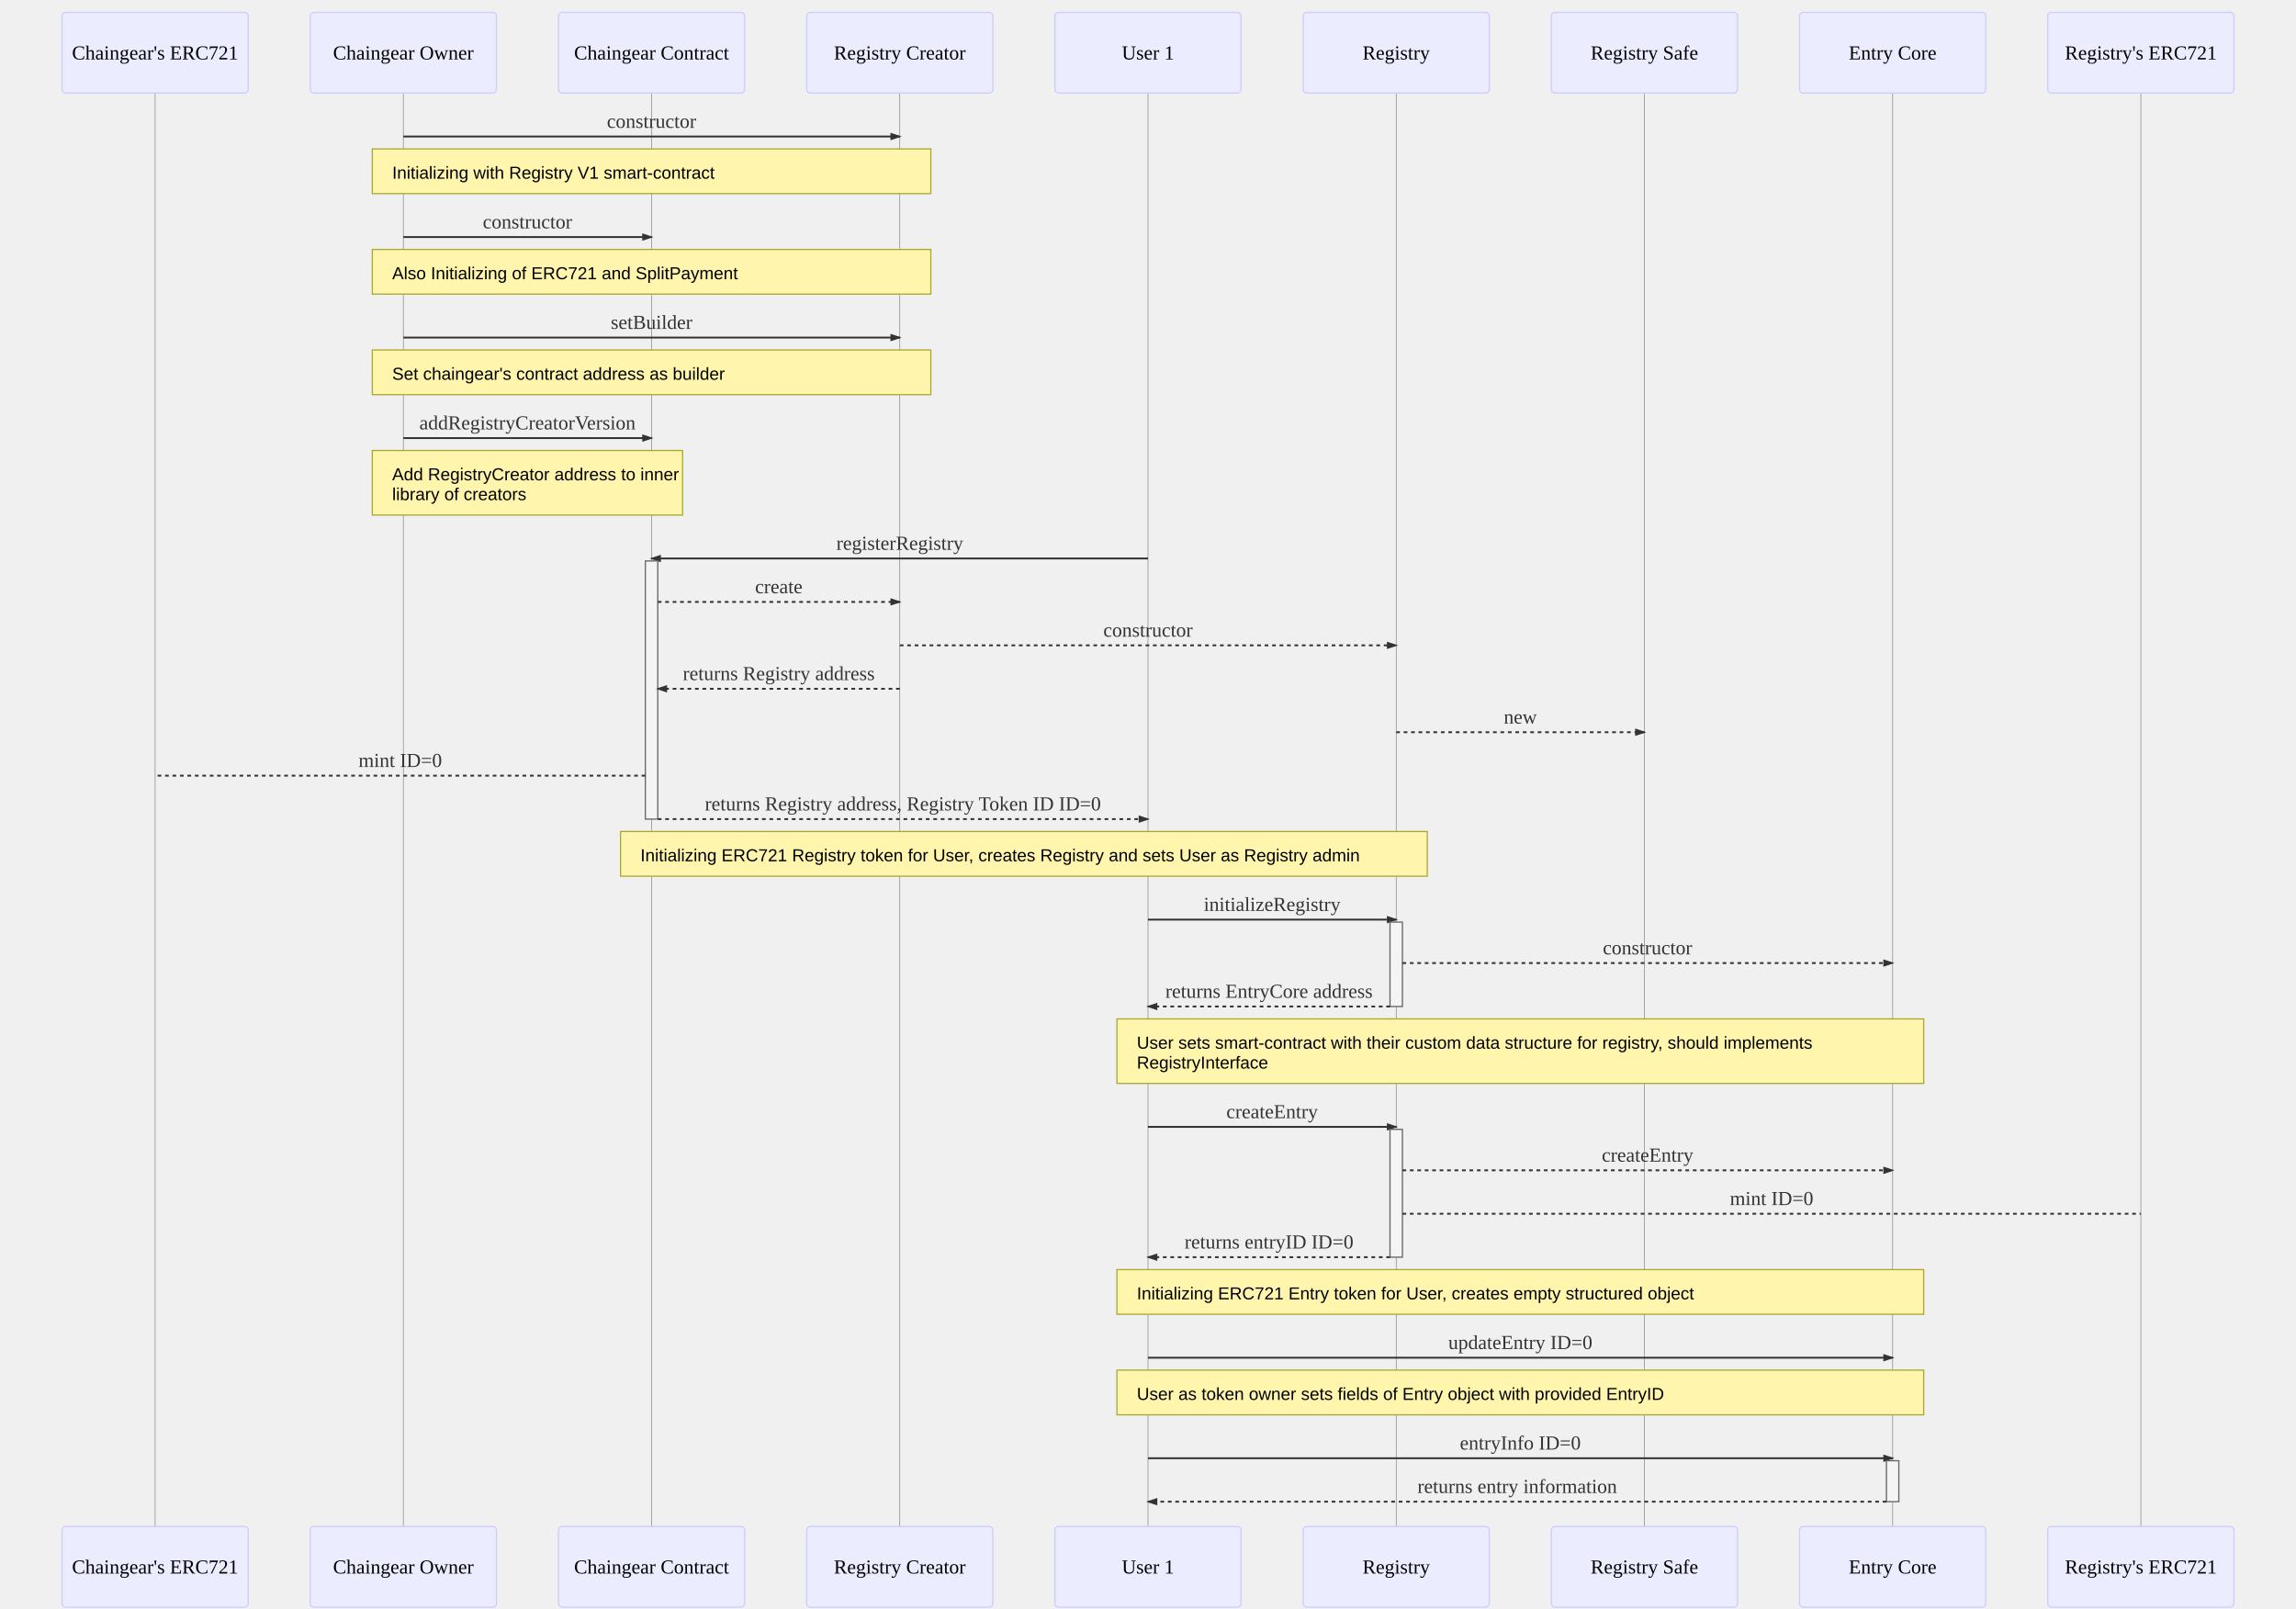
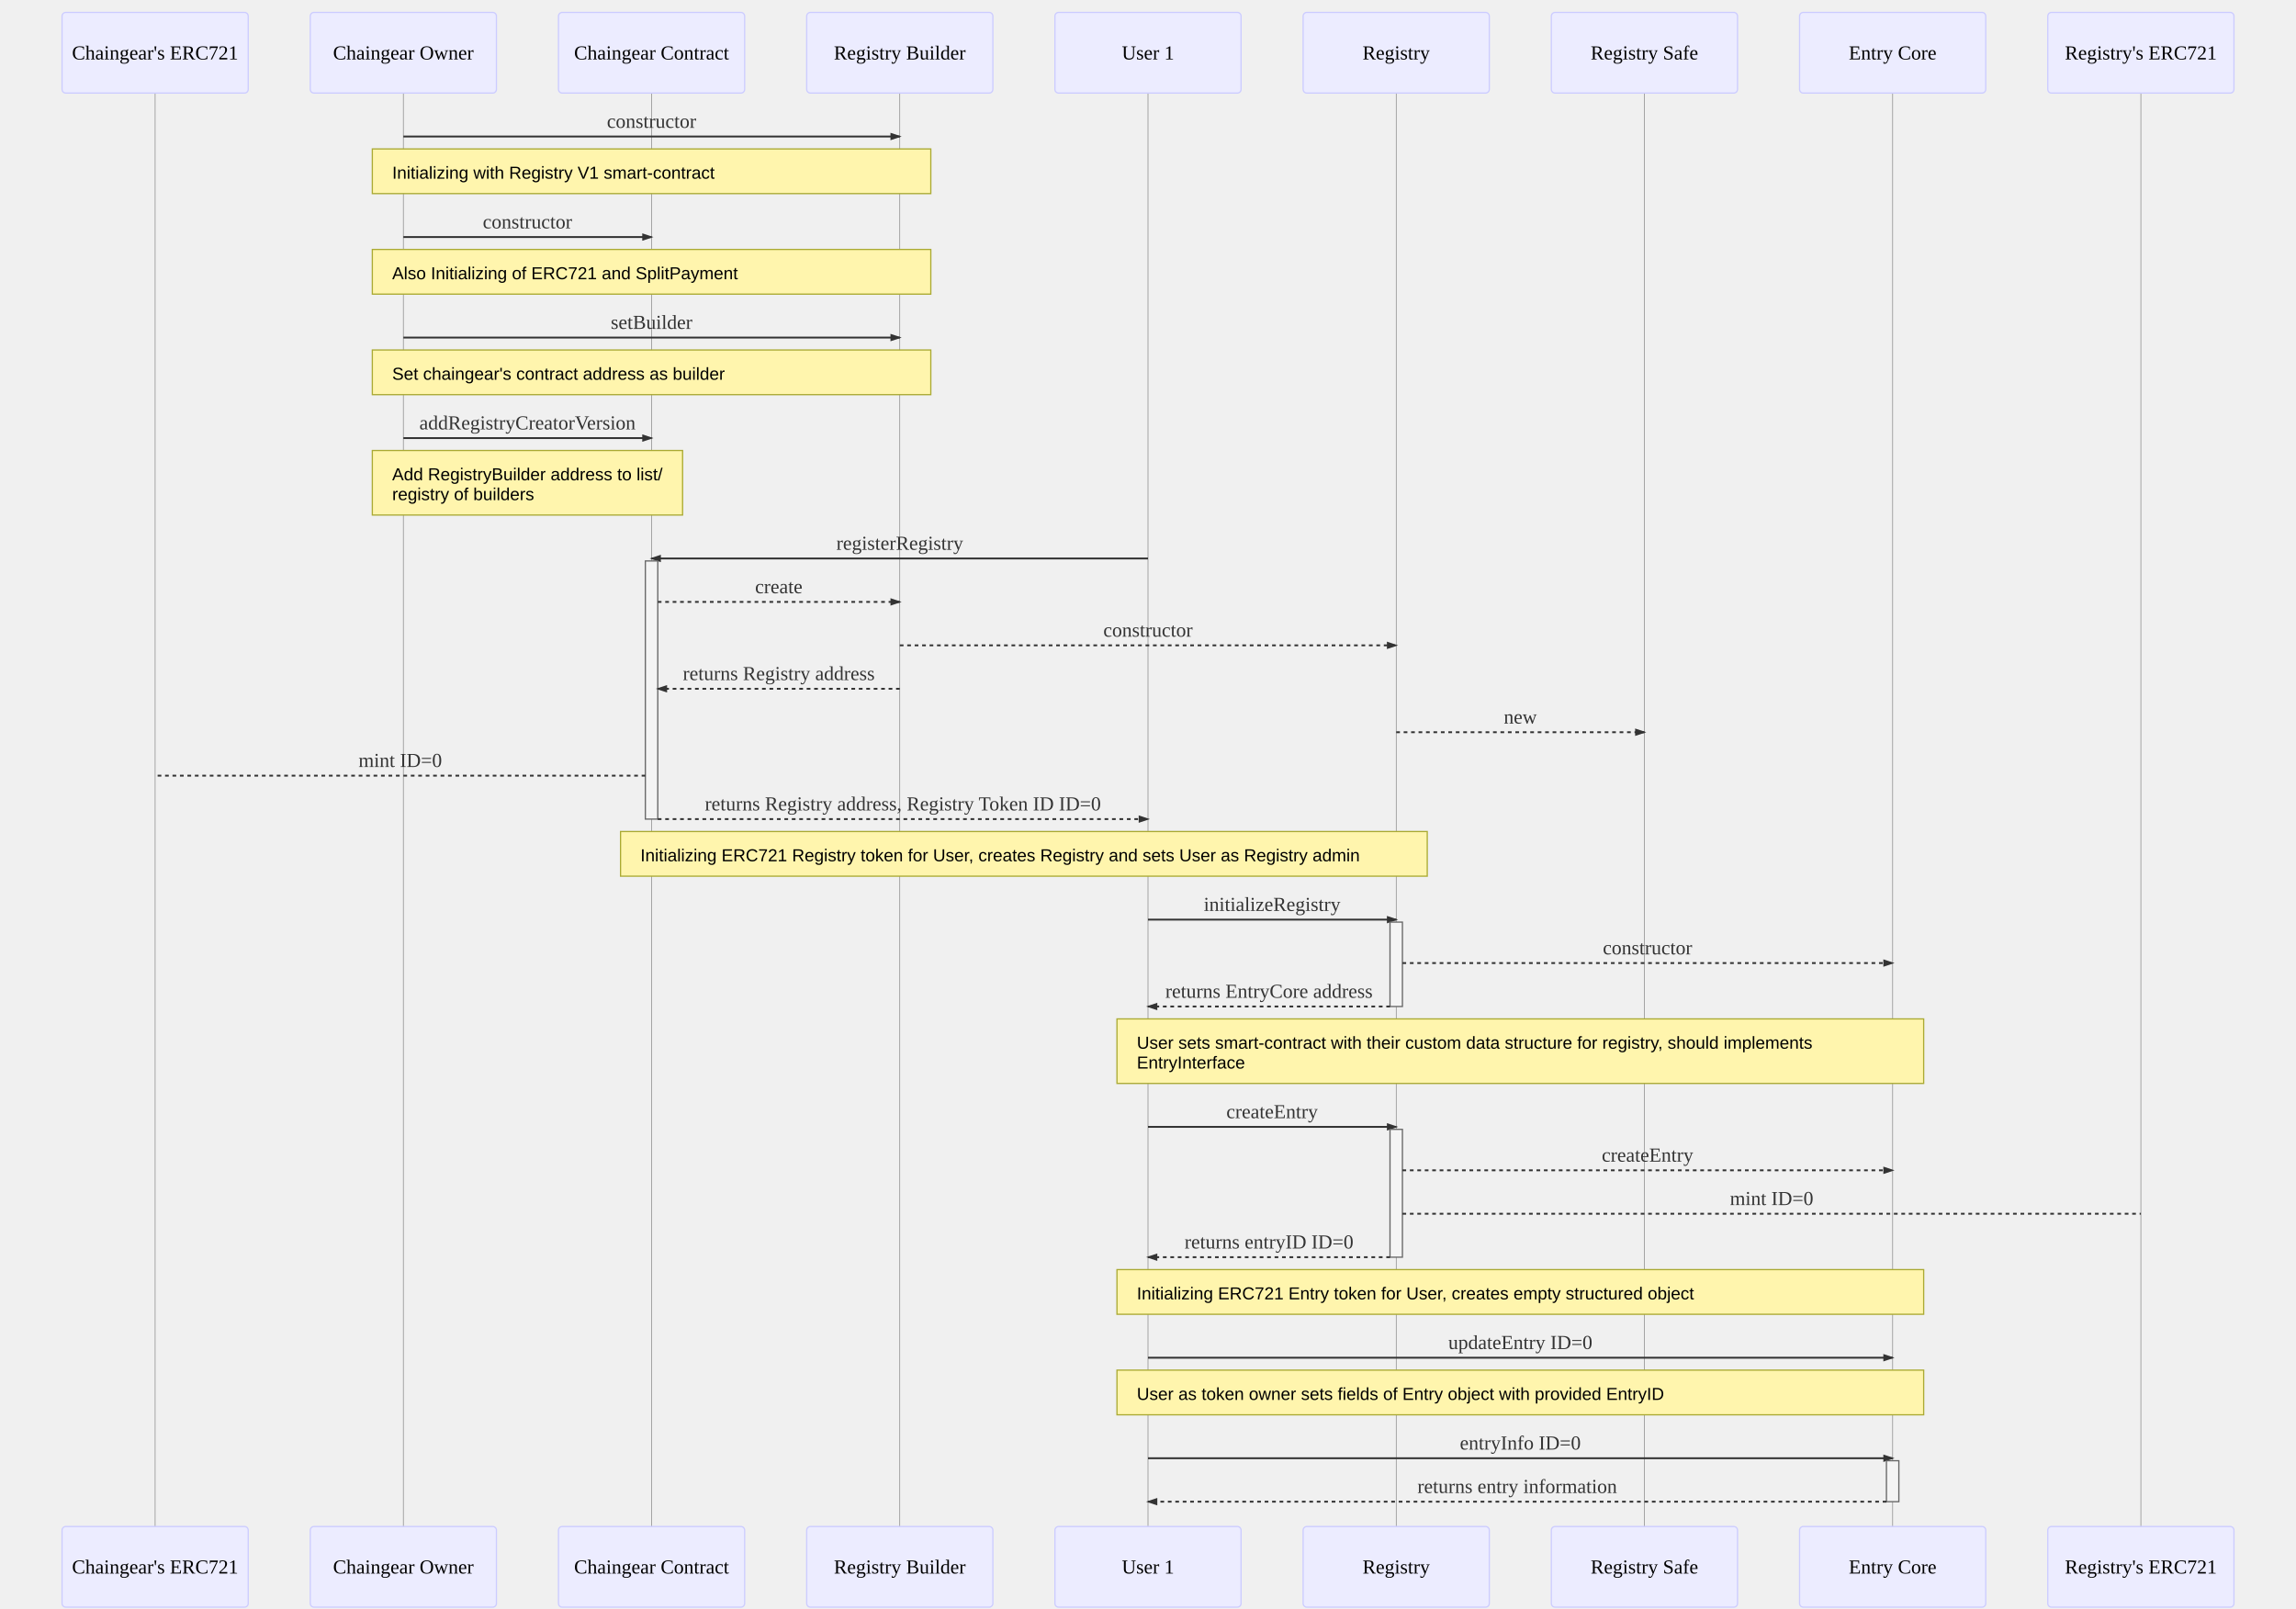
- <svg xmlns="http://www.w3.org/2000/svg" id="mermaid-1526566091753" width="100%" height="100%" style="max-width:1850px;" viewBox="-50 -10 1850 1296">
-   <style>#mermaid-1526566091753 .label{font-family:trebuchet ms,verdana,arial;color:#333}#mermaid-1526566091753 .node circle,#mermaid-1526566091753 .node ellipse,#mermaid-1526566091753 .node polygon,#mermaid-1526566091753 .node rect{fill:#ececff;stroke:#9370db;stroke-width:1px}#mermaid-1526566091753 .node.clickable{cursor:pointer}#mermaid-1526566091753 .arrowheadPath{fill:#333}#mermaid-1526566091753 .edgePath .path{stroke:#333;stroke-width:1.5px}#mermaid-1526566091753 .edgeLabel{background-color:#e8e8e8}#mermaid-1526566091753 .cluster rect{fill:#ffffde!important;stroke:#aa3!important;stroke-width:1px!important}#mermaid-1526566091753 .cluster text{fill:#333}#mermaid-1526566091753 div.mermaidTooltip{position:absolute;text-align:center;max-width:200px;padding:2px;font-family:trebuchet ms,verdana,arial;font-size:12px;background:#ffffde;border:1px solid #aa3;border-radius:2px;pointer-events:none;z-index:100}#mermaid-1526566091753 .actor{stroke:#ccf;fill:#ececff}#mermaid-1526566091753 text.actor{fill:#000;stroke:none}#mermaid-1526566091753 .actor-line{stroke:grey}#mermaid-1526566091753 .messageLine0{marker-end:"url(#arrowhead)"}#mermaid-1526566091753 .messageLine0,#mermaid-1526566091753 .messageLine1{stroke-width:1.5;stroke-dasharray:"2 2";stroke:#333}#mermaid-1526566091753 #arrowhead{fill:#333}#mermaid-1526566091753 #crosshead path{fill:#333!important;stroke:#333!important}#mermaid-1526566091753 .messageText{fill:#333;stroke:none}#mermaid-1526566091753 .labelBox{stroke:#ccf;fill:#ececff}#mermaid-1526566091753 .labelText,#mermaid-1526566091753 .loopText{fill:#000;stroke:none}#mermaid-1526566091753 .loopLine{stroke-width:2;stroke-dasharray:"2 2";marker-end:"url(#arrowhead)";stroke:#ccf}#mermaid-1526566091753 .note{stroke:#aa3;fill:#fff5ad}#mermaid-1526566091753 .noteText{fill:#000;stroke:none;font-family:trebuchet ms,verdana,arial;font-size:14px}#mermaid-1526566091753 .section{stroke:none;opacity:.2}#mermaid-1526566091753 .section0{fill:rgba(102,102,255,.49)}#mermaid-1526566091753 .section2{fill:#fff400}#mermaid-1526566091753 .section1,#mermaid-1526566091753 .section3{fill:#fff;opacity:.2}#mermaid-1526566091753 .sectionTitle0,#mermaid-1526566091753 .sectionTitle1,#mermaid-1526566091753 .sectionTitle2,#mermaid-1526566091753 .sectionTitle3{fill:#333}#mermaid-1526566091753 .sectionTitle{text-anchor:start;font-size:11px;text-height:14px}#mermaid-1526566091753 .grid .tick{stroke:#d3d3d3;opacity:.3;shape-rendering:crispEdges}#mermaid-1526566091753 .grid path{stroke-width:0}#mermaid-1526566091753 .today{fill:none;stroke:red;stroke-width:2px}#mermaid-1526566091753 .task{stroke-width:2}#mermaid-1526566091753 .taskText{text-anchor:middle;font-size:11px}#mermaid-1526566091753 .taskTextOutsideRight{fill:#000;text-anchor:start;font-size:11px}#mermaid-1526566091753 .taskTextOutsideLeft{fill:#000;text-anchor:end;font-size:11px}#mermaid-1526566091753 .taskText0,#mermaid-1526566091753 .taskText1,#mermaid-1526566091753 .taskText2,#mermaid-1526566091753 .taskText3{fill:#fff}#mermaid-1526566091753 .task0,#mermaid-1526566091753 .task1,#mermaid-1526566091753 .task2,#mermaid-1526566091753 .task3{fill:#8a90dd;stroke:#534fbc}#mermaid-1526566091753 .taskTextOutside0,#mermaid-1526566091753 .taskTextOutside1,#mermaid-1526566091753 .taskTextOutside2,#mermaid-1526566091753 .taskTextOutside3{fill:#000}#mermaid-1526566091753 .active0,#mermaid-1526566091753 .active1,#mermaid-1526566091753 .active2,#mermaid-1526566091753 .active3{fill:#bfc7ff;stroke:#534fbc}#mermaid-1526566091753 .activeText0,#mermaid-1526566091753 .activeText1,#mermaid-1526566091753 .activeText2,#mermaid-1526566091753 .activeText3{fill:#000!important}#mermaid-1526566091753 .done0,#mermaid-1526566091753 .done1,#mermaid-1526566091753 .done2,#mermaid-1526566091753 .done3{stroke:grey;fill:#d3d3d3;stroke-width:2}#mermaid-1526566091753 .doneText0,#mermaid-1526566091753 .doneText1,#mermaid-1526566091753 .doneText2,#mermaid-1526566091753 .doneText3{fill:#000!important}#mermaid-1526566091753 .crit0,#mermaid-1526566091753 .crit1,#mermaid-1526566091753 .crit2,#mermaid-1526566091753 .crit3{stroke:#f88;fill:red;stroke-width:2}#mermaid-1526566091753 .activeCrit0,#mermaid-1526566091753 .activeCrit1,#mermaid-1526566091753 .activeCrit2,#mermaid-1526566091753 .activeCrit3{stroke:#f88;fill:#bfc7ff;stroke-width:2}#mermaid-1526566091753 .doneCrit0,#mermaid-1526566091753 .doneCrit1,#mermaid-1526566091753 .doneCrit2,#mermaid-1526566091753 .doneCrit3{stroke:#f88;fill:#d3d3d3;stroke-width:2;cursor:pointer;shape-rendering:crispEdges}#mermaid-1526566091753 .activeCritText0,#mermaid-1526566091753 .activeCritText1,#mermaid-1526566091753 .activeCritText2,#mermaid-1526566091753 .activeCritText3,#mermaid-1526566091753 .doneCritText0,#mermaid-1526566091753 .doneCritText1,#mermaid-1526566091753 .doneCritText2,#mermaid-1526566091753 .doneCritText3{fill:#000!important}#mermaid-1526566091753 .titleText{text-anchor:middle;font-size:18px;fill:#000}#mermaid-1526566091753 g.classGroup text{fill:#9370db;stroke:none;font-family:trebuchet ms,verdana,arial;font-size:10px}#mermaid-1526566091753 g.classGroup rect{fill:#ececff;stroke:#9370db}#mermaid-1526566091753 g.classGroup line{stroke:#9370db;stroke-width:1}#mermaid-1526566091753 .classLabel .box{stroke:none;stroke-width:0;fill:#ececff;opacity:.5}#mermaid-1526566091753 .classLabel .label{fill:#9370db;font-size:10px}#mermaid-1526566091753 .relation{stroke:#9370db;stroke-width:1;fill:none}#mermaid-1526566091753 #compositionEnd,#mermaid-1526566091753 #compositionStart{fill:#9370db;stroke:#9370db;stroke-width:1}#mermaid-1526566091753 #aggregationEnd,#mermaid-1526566091753 #aggregationStart{fill:#ececff;stroke:#9370db;stroke-width:1}#mermaid-1526566091753 #dependencyEnd,#mermaid-1526566091753 #dependencyStart,#mermaid-1526566091753 #extensionEnd,#mermaid-1526566091753 #extensionStart{fill:#9370db;stroke:#9370db;stroke-width:1}#mermaid-1526566091753 .branch-label,#mermaid-1526566091753 .commit-id,#mermaid-1526566091753 .commit-msg{fill:#d3d3d3;color:#d3d3d3}</style>
-   <style>#mermaid-1526566091753 {
+ <svg xmlns="http://www.w3.org/2000/svg" id="mermaid-1539168003947" width="100%" height="100%" style="max-width:1850px;" viewBox="-50 -10 1850 1296">
+   <style>#mermaid-1539168003947 .label{font-family:trebuchet ms,verdana,arial;color:#333}#mermaid-1539168003947 .node circle,#mermaid-1539168003947 .node ellipse,#mermaid-1539168003947 .node polygon,#mermaid-1539168003947 .node rect{fill:#ececff;stroke:#9370db;stroke-width:1px}#mermaid-1539168003947 .node.clickable{cursor:pointer}#mermaid-1539168003947 .arrowheadPath{fill:#333}#mermaid-1539168003947 .edgePath .path{stroke:#333;stroke-width:1.5px}#mermaid-1539168003947 .edgeLabel{background-color:#e8e8e8}#mermaid-1539168003947 .cluster rect{fill:#ffffde!important;stroke:#aa3!important;stroke-width:1px!important}#mermaid-1539168003947 .cluster text{fill:#333}#mermaid-1539168003947 div.mermaidTooltip{position:absolute;text-align:center;max-width:200px;padding:2px;font-family:trebuchet ms,verdana,arial;font-size:12px;background:#ffffde;border:1px solid #aa3;border-radius:2px;pointer-events:none;z-index:100}#mermaid-1539168003947 .actor{stroke:#ccf;fill:#ececff}#mermaid-1539168003947 text.actor{fill:#000;stroke:none}#mermaid-1539168003947 .actor-line{stroke:grey}#mermaid-1539168003947 .messageLine0{marker-end:"url(#arrowhead)"}#mermaid-1539168003947 .messageLine0,#mermaid-1539168003947 .messageLine1{stroke-width:1.5;stroke-dasharray:"2 2";stroke:#333}#mermaid-1539168003947 #arrowhead{fill:#333}#mermaid-1539168003947 #crosshead path{fill:#333!important;stroke:#333!important}#mermaid-1539168003947 .messageText{fill:#333;stroke:none}#mermaid-1539168003947 .labelBox{stroke:#ccf;fill:#ececff}#mermaid-1539168003947 .labelText,#mermaid-1539168003947 .loopText{fill:#000;stroke:none}#mermaid-1539168003947 .loopLine{stroke-width:2;stroke-dasharray:"2 2";marker-end:"url(#arrowhead)";stroke:#ccf}#mermaid-1539168003947 .note{stroke:#aa3;fill:#fff5ad}#mermaid-1539168003947 .noteText{fill:#000;stroke:none;font-family:trebuchet ms,verdana,arial;font-size:14px}#mermaid-1539168003947 .section{stroke:none;opacity:.2}#mermaid-1539168003947 .section0{fill:rgba(102,102,255,.49)}#mermaid-1539168003947 .section2{fill:#fff400}#mermaid-1539168003947 .section1,#mermaid-1539168003947 .section3{fill:#fff;opacity:.2}#mermaid-1539168003947 .sectionTitle0,#mermaid-1539168003947 .sectionTitle1,#mermaid-1539168003947 .sectionTitle2,#mermaid-1539168003947 .sectionTitle3{fill:#333}#mermaid-1539168003947 .sectionTitle{text-anchor:start;font-size:11px;text-height:14px}#mermaid-1539168003947 .grid .tick{stroke:#d3d3d3;opacity:.3;shape-rendering:crispEdges}#mermaid-1539168003947 .grid path{stroke-width:0}#mermaid-1539168003947 .today{fill:none;stroke:red;stroke-width:2px}#mermaid-1539168003947 .task{stroke-width:2}#mermaid-1539168003947 .taskText{text-anchor:middle;font-size:11px}#mermaid-1539168003947 .taskTextOutsideRight{fill:#000;text-anchor:start;font-size:11px}#mermaid-1539168003947 .taskTextOutsideLeft{fill:#000;text-anchor:end;font-size:11px}#mermaid-1539168003947 .taskText0,#mermaid-1539168003947 .taskText1,#mermaid-1539168003947 .taskText2,#mermaid-1539168003947 .taskText3{fill:#fff}#mermaid-1539168003947 .task0,#mermaid-1539168003947 .task1,#mermaid-1539168003947 .task2,#mermaid-1539168003947 .task3{fill:#8a90dd;stroke:#534fbc}#mermaid-1539168003947 .taskTextOutside0,#mermaid-1539168003947 .taskTextOutside1,#mermaid-1539168003947 .taskTextOutside2,#mermaid-1539168003947 .taskTextOutside3{fill:#000}#mermaid-1539168003947 .active0,#mermaid-1539168003947 .active1,#mermaid-1539168003947 .active2,#mermaid-1539168003947 .active3{fill:#bfc7ff;stroke:#534fbc}#mermaid-1539168003947 .activeText0,#mermaid-1539168003947 .activeText1,#mermaid-1539168003947 .activeText2,#mermaid-1539168003947 .activeText3{fill:#000!important}#mermaid-1539168003947 .done0,#mermaid-1539168003947 .done1,#mermaid-1539168003947 .done2,#mermaid-1539168003947 .done3{stroke:grey;fill:#d3d3d3;stroke-width:2}#mermaid-1539168003947 .doneText0,#mermaid-1539168003947 .doneText1,#mermaid-1539168003947 .doneText2,#mermaid-1539168003947 .doneText3{fill:#000!important}#mermaid-1539168003947 .crit0,#mermaid-1539168003947 .crit1,#mermaid-1539168003947 .crit2,#mermaid-1539168003947 .crit3{stroke:#f88;fill:red;stroke-width:2}#mermaid-1539168003947 .activeCrit0,#mermaid-1539168003947 .activeCrit1,#mermaid-1539168003947 .activeCrit2,#mermaid-1539168003947 .activeCrit3{stroke:#f88;fill:#bfc7ff;stroke-width:2}#mermaid-1539168003947 .doneCrit0,#mermaid-1539168003947 .doneCrit1,#mermaid-1539168003947 .doneCrit2,#mermaid-1539168003947 .doneCrit3{stroke:#f88;fill:#d3d3d3;stroke-width:2;cursor:pointer;shape-rendering:crispEdges}#mermaid-1539168003947 .activeCritText0,#mermaid-1539168003947 .activeCritText1,#mermaid-1539168003947 .activeCritText2,#mermaid-1539168003947 .activeCritText3,#mermaid-1539168003947 .doneCritText0,#mermaid-1539168003947 .doneCritText1,#mermaid-1539168003947 .doneCritText2,#mermaid-1539168003947 .doneCritText3{fill:#000!important}#mermaid-1539168003947 .titleText{text-anchor:middle;font-size:18px;fill:#000}#mermaid-1539168003947 g.classGroup text{fill:#9370db;stroke:none;font-family:trebuchet ms,verdana,arial;font-size:10px}#mermaid-1539168003947 g.classGroup rect{fill:#ececff;stroke:#9370db}#mermaid-1539168003947 g.classGroup line{stroke:#9370db;stroke-width:1}#mermaid-1539168003947 .classLabel .box{stroke:none;stroke-width:0;fill:#ececff;opacity:.5}#mermaid-1539168003947 .classLabel .label{fill:#9370db;font-size:10px}#mermaid-1539168003947 .relation{stroke:#9370db;stroke-width:1;fill:none}#mermaid-1539168003947 #compositionEnd,#mermaid-1539168003947 #compositionStart{fill:#9370db;stroke:#9370db;stroke-width:1}#mermaid-1539168003947 #aggregationEnd,#mermaid-1539168003947 #aggregationStart{fill:#ececff;stroke:#9370db;stroke-width:1}#mermaid-1539168003947 #dependencyEnd,#mermaid-1539168003947 #dependencyStart,#mermaid-1539168003947 #extensionEnd,#mermaid-1539168003947 #extensionStart{fill:#9370db;stroke:#9370db;stroke-width:1}#mermaid-1539168003947 .branch-label,#mermaid-1539168003947 .commit-id,#mermaid-1539168003947 .commit-msg{fill:#d3d3d3;color:#d3d3d3}</style>
+   <style>#mermaid-1539168003947 {
    color: rgb(0, 0, 0);
    font: normal normal 400 normal 16px / normal "Times New Roman";
  }</style>
  <g />
  <g>
    <line id="actor0" x1="75" y1="5" x2="75" y2="1285" class="actor-line" stroke-width="0.5px" stroke="#999" />
    <rect x="0" y="0" fill="#eaeaea" stroke="#666" width="150" height="65" rx="3" ry="3" class="actor" />
    <text x="75" y="32.5" dominant-baseline="central" alignment-baseline="central" class="actor" style="text-anchor: middle;">
      <tspan x="75" dy="0">Chaingear's ERC721</tspan>
    </text>
  </g>
  <g>
    <line id="actor1" x1="275" y1="5" x2="275" y2="1285" class="actor-line" stroke-width="0.5px" stroke="#999" />
    <rect x="200" y="0" fill="#eaeaea" stroke="#666" width="150" height="65" rx="3" ry="3" class="actor" />
    <text x="275" y="32.5" dominant-baseline="central" alignment-baseline="central" class="actor" style="text-anchor: middle;">
      <tspan x="275" dy="0">Chaingear Owner</tspan>
    </text>
  </g>
  <g>
    <line id="actor2" x1="475" y1="5" x2="475" y2="1285" class="actor-line" stroke-width="0.5px" stroke="#999" />
    <rect x="400" y="0" fill="#eaeaea" stroke="#666" width="150" height="65" rx="3" ry="3" class="actor" />
    <text x="475" y="32.5" dominant-baseline="central" alignment-baseline="central" class="actor" style="text-anchor: middle;">
      <tspan x="475" dy="0">Chaingear Contract</tspan>
    </text>
  </g>
  <g>
    <line id="actor3" x1="675" y1="5" x2="675" y2="1285" class="actor-line" stroke-width="0.5px" stroke="#999" />
    <rect x="600" y="0" fill="#eaeaea" stroke="#666" width="150" height="65" rx="3" ry="3" class="actor" />
    <text x="675" y="32.5" dominant-baseline="central" alignment-baseline="central" class="actor" style="text-anchor: middle;">
-       <tspan x="675" dy="0">Registry Creator</tspan>
+       <tspan x="675" dy="0">Registry Builder</tspan>
    </text>
  </g>
  <g>
    <line id="actor4" x1="875" y1="5" x2="875" y2="1285" class="actor-line" stroke-width="0.5px" stroke="#999" />
    <rect x="800" y="0" fill="#eaeaea" stroke="#666" width="150" height="65" rx="3" ry="3" class="actor" />
    <text x="875" y="32.5" dominant-baseline="central" alignment-baseline="central" class="actor" style="text-anchor: middle;">
      <tspan x="875" dy="0">User 1</tspan>
    </text>
  </g>
  <g>
    <line id="actor5" x1="1075" y1="5" x2="1075" y2="1285" class="actor-line" stroke-width="0.5px" stroke="#999" />
    <rect x="1000" y="0" fill="#eaeaea" stroke="#666" width="150" height="65" rx="3" ry="3" class="actor" />
    <text x="1075" y="32.5" dominant-baseline="central" alignment-baseline="central" class="actor" style="text-anchor: middle;">
      <tspan x="1075" dy="0">Registry</tspan>
    </text>
  </g>
  <g>
    <line id="actor6" x1="1275" y1="5" x2="1275" y2="1285" class="actor-line" stroke-width="0.5px" stroke="#999" />
    <rect x="1200" y="0" fill="#eaeaea" stroke="#666" width="150" height="65" rx="3" ry="3" class="actor" />
    <text x="1275" y="32.5" dominant-baseline="central" alignment-baseline="central" class="actor" style="text-anchor: middle;">
      <tspan x="1275" dy="0">Registry Safe</tspan>
    </text>
  </g>
  <g>
    <line id="actor7" x1="1475" y1="5" x2="1475" y2="1285" class="actor-line" stroke-width="0.5px" stroke="#999" />
    <rect x="1400" y="0" fill="#eaeaea" stroke="#666" width="150" height="65" rx="3" ry="3" class="actor" />
    <text x="1475" y="32.5" dominant-baseline="central" alignment-baseline="central" class="actor" style="text-anchor: middle;">
      <tspan x="1475" dy="0">Entry Core</tspan>
    </text>
  </g>
  <g>
    <line id="actor8" x1="1675" y1="5" x2="1675" y2="1285" class="actor-line" stroke-width="0.5px" stroke="#999" />
    <rect x="1600" y="0" fill="#eaeaea" stroke="#666" width="150" height="65" rx="3" ry="3" class="actor" />
    <text x="1675" y="32.5" dominant-baseline="central" alignment-baseline="central" class="actor" style="text-anchor: middle;">
      <tspan x="1675" dy="0">Registry's ERC721 </tspan>
    </text>
  </g>
  <defs>
    <marker id="arrowhead" refX="5" refY="2" markerWidth="6" markerHeight="4" orient="auto">
      <path d="M 0,0 V 4 L6,2 Z" />
    </marker>
  </defs>
  <defs>
    <marker id="crosshead" markerWidth="15" markerHeight="8" orient="auto" refX="16" refY="4">
      <path fill="black" stroke="#000000" stroke-width="1px" d="M 9,2 V 6 L16,4 Z" style="stroke-dasharray: 0, 0;" />
      <path fill="none" stroke="#000000" stroke-width="1px" d="M 0,1 L 6,7 M 6,1 L 0,7" style="stroke-dasharray: 0, 0;" />
    </marker>
  </defs>
  <g>
    <text x="475" y="93" class="messageText" style="text-anchor: middle;">constructor</text>
    <line x1="275" y1="100" x2="675" y2="100" class="messageLine0" stroke-width="2" stroke="black" marker-end="url(#arrowhead)" style="fill: none;" />
  </g>
  <g>
    <rect x="250" y="110" fill="#EDF2AE" stroke="#666" width="450" height="36" rx="0" ry="0" class="note" />
    <text x="246" y="134" fill="black" class="noteText">
      <tspan x="266" fill="black">Initializing with Registry V1 smart-contract</tspan>
    </text>
  </g>
  <g>
    <text x="375" y="174" class="messageText" style="text-anchor: middle;">constructor</text>
    <line x1="275" y1="181" x2="475" y2="181" class="messageLine0" stroke-width="2" stroke="black" marker-end="url(#arrowhead)" style="fill: none;" />
  </g>
  <g>
    <rect x="250" y="191" fill="#EDF2AE" stroke="#666" width="450" height="36" rx="0" ry="0" class="note" />
    <text x="246" y="215" fill="black" class="noteText">
      <tspan x="266" fill="black">Also Initializing of ERC721 and SplitPayment</tspan>
    </text>
  </g>
  <g>
    <text x="475" y="255" class="messageText" style="text-anchor: middle;">setBuilder</text>
    <line x1="275" y1="262" x2="675" y2="262" class="messageLine0" stroke-width="2" stroke="black" marker-end="url(#arrowhead)" style="fill: none;" />
  </g>
  <g>
    <rect x="250" y="272" fill="#EDF2AE" stroke="#666" width="450" height="36" rx="0" ry="0" class="note" />
    <text x="246" y="296" fill="black" class="noteText">
      <tspan x="266" fill="black">Set chaingear's contract address as builder</tspan>
    </text>
  </g>
  <g>
    <text x="375" y="336" class="messageText" style="text-anchor: middle;">addRegistryCreatorVersion</text>
    <line x1="275" y1="343" x2="475" y2="343" class="messageLine0" stroke-width="2" stroke="black" marker-end="url(#arrowhead)" style="fill: none;" />
  </g>
  <g>
    <rect x="250" y="353" fill="#EDF2AE" stroke="#666" width="250" height="52" rx="0" ry="0" class="note" />
    <text x="246" y="377" fill="black" class="noteText">
-       <tspan x="266" fill="black">Add RegistryCreator address to inner </tspan>
+       <tspan x="266" fill="black">Add RegistryBuilder address to list/ </tspan>
    </text>
    <text x="246" y="393" fill="black" class="noteText">
-       <tspan x="266" fill="black"> library of creators</tspan>
+       <tspan x="266" fill="black"> registry of builders</tspan>
    </text>
  </g>
  <g>
    <text x="675" y="433" class="messageText" style="text-anchor: middle;">registerRegistry</text>
    <line x1="875" y1="440" x2="475" y2="440" class="messageLine0" stroke-width="2" stroke="black" marker-end="url(#arrowhead)" style="fill: none;" />
  </g>
  <g>
    <rect x="470" y="442" fill="#f4f4f4" stroke="#666" width="10" height="208" rx="0" ry="0" />
  </g>
  <g>
    <text x="577.5" y="468" class="messageText" style="text-anchor: middle;">create</text>
    <line x1="480" y1="475" x2="675" y2="475" class="messageLine1" stroke-width="2" stroke="black" marker-end="url(#arrowhead)" style="stroke-dasharray: 3, 3; fill: none;" />
  </g>
  <g>
    <text x="875" y="503" class="messageText" style="text-anchor: middle;">constructor</text>
    <line x1="675" y1="510" x2="1075" y2="510" class="messageLine1" stroke-width="2" stroke="black" marker-end="url(#arrowhead)" style="stroke-dasharray: 3, 3; fill: none;" />
  </g>
  <g>
    <text x="577.5" y="538" class="messageText" style="text-anchor: middle;">returns Registry address</text>
    <line x1="675" y1="545" x2="480" y2="545" class="messageLine1" stroke-width="2" stroke="black" marker-end="url(#arrowhead)" style="stroke-dasharray: 3, 3; fill: none;" />
  </g>
  <g>
    <text x="1175" y="573" class="messageText" style="text-anchor: middle;">new</text>
    <line x1="1075" y1="580" x2="1275" y2="580" class="messageLine1" stroke-width="2" stroke="black" marker-end="url(#arrowhead)" style="stroke-dasharray: 3, 3; fill: none;" />
  </g>
  <g>
    <text x="272.5" y="608" class="messageText" style="text-anchor: middle;">mint ID=0</text>
    <line x1="470" y1="615" x2="75" y2="615" class="messageLine1" stroke-width="2" stroke="black" style="stroke-dasharray: 3, 3; fill: none;" />
  </g>
  <g>
    <text x="677.5" y="643" class="messageText" style="text-anchor: middle;">returns Registry address, Registry Token ID ID=0</text>
    <line x1="480" y1="650" x2="875" y2="650" class="messageLine1" stroke-width="2" stroke="black" marker-end="url(#arrowhead)" style="stroke-dasharray: 3, 3; fill: none;" />
  </g>
  <g>
    <rect x="450" y="660" fill="#EDF2AE" stroke="#666" width="650" height="36" rx="0" ry="0" class="note" />
    <text x="446" y="684" fill="black" class="noteText">
      <tspan x="466" fill="black">Initializing ERC721 Registry token for User, creates Registry and sets User as Registry admin</tspan>
    </text>
  </g>
  <g>
    <text x="975" y="724" class="messageText" style="text-anchor: middle;">initializeRegistry</text>
    <line x1="875" y1="731" x2="1075" y2="731" class="messageLine0" stroke-width="2" stroke="black" marker-end="url(#arrowhead)" style="fill: none;" />
  </g>
  <g>
    <rect x="1070" y="733" fill="#f4f4f4" stroke="#666" width="10" height="68" rx="0" ry="0" />
  </g>
  <g>
    <text x="1277.5" y="759" class="messageText" style="text-anchor: middle;">constructor</text>
    <line x1="1080" y1="766" x2="1475" y2="766" class="messageLine1" stroke-width="2" stroke="black" marker-end="url(#arrowhead)" style="stroke-dasharray: 3, 3; fill: none;" />
  </g>
  <g>
    <text x="972.5" y="794" class="messageText" style="text-anchor: middle;">returns EntryCore address</text>
    <line x1="1070" y1="801" x2="875" y2="801" class="messageLine1" stroke-width="2" stroke="black" marker-end="url(#arrowhead)" style="stroke-dasharray: 3, 3; fill: none;" />
  </g>
  <g>
    <rect x="850" y="811" fill="#EDF2AE" stroke="#666" width="650" height="52" rx="0" ry="0" class="note" />
    <text x="846" y="835" fill="black" class="noteText">
      <tspan x="866" fill="black">User sets smart-contract with their custom data structure for registry, should implements </tspan>
    </text>
    <text x="846" y="851" fill="black" class="noteText">
-       <tspan x="866" fill="black"> RegistryInterface</tspan>
+       <tspan x="866" fill="black"> EntryInterface</tspan>
    </text>
  </g>
  <g>
    <text x="975" y="891" class="messageText" style="text-anchor: middle;">createEntry</text>
    <line x1="875" y1="898" x2="1075" y2="898" class="messageLine0" stroke-width="2" stroke="black" marker-end="url(#arrowhead)" style="fill: none;" />
  </g>
  <g>
    <rect x="1070" y="900" fill="#f4f4f4" stroke="#666" width="10" height="103" rx="0" ry="0" />
  </g>
  <g>
    <text x="1277.5" y="926" class="messageText" style="text-anchor: middle;">createEntry</text>
    <line x1="1080" y1="933" x2="1475" y2="933" class="messageLine1" stroke-width="2" stroke="black" marker-end="url(#arrowhead)" style="stroke-dasharray: 3, 3; fill: none;" />
  </g>
  <g>
    <text x="1377.5" y="961" class="messageText" style="text-anchor: middle;">mint ID=0</text>
    <line x1="1080" y1="968" x2="1675" y2="968" class="messageLine1" stroke-width="2" stroke="black" style="stroke-dasharray: 3, 3; fill: none;" />
  </g>
  <g>
    <text x="972.5" y="996" class="messageText" style="text-anchor: middle;">returns entryID ID=0</text>
    <line x1="1070" y1="1003" x2="875" y2="1003" class="messageLine1" stroke-width="2" stroke="black" marker-end="url(#arrowhead)" style="stroke-dasharray: 3, 3; fill: none;" />
  </g>
  <g>
    <rect x="850" y="1013" fill="#EDF2AE" stroke="#666" width="650" height="36" rx="0" ry="0" class="note" />
    <text x="846" y="1037" fill="black" class="noteText">
      <tspan x="866" fill="black">Initializing ERC721 Entry token for User, creates empty structured object</tspan>
    </text>
  </g>
  <g>
    <text x="1175" y="1077" class="messageText" style="text-anchor: middle;">updateEntry ID=0</text>
    <line x1="875" y1="1084" x2="1475" y2="1084" class="messageLine0" stroke-width="2" stroke="black" marker-end="url(#arrowhead)" style="fill: none;" />
  </g>
  <g>
    <rect x="850" y="1094" fill="#EDF2AE" stroke="#666" width="650" height="36" rx="0" ry="0" class="note" />
    <text x="846" y="1118" fill="black" class="noteText">
      <tspan x="866" fill="black">User as token owner sets fields of Entry object with provided EntryID</tspan>
    </text>
  </g>
  <g>
    <text x="1175" y="1158" class="messageText" style="text-anchor: middle;">entryInfo ID=0</text>
    <line x1="875" y1="1165" x2="1475" y2="1165" class="messageLine0" stroke-width="2" stroke="black" marker-end="url(#arrowhead)" style="fill: none;" />
  </g>
  <g>
    <rect x="1470" y="1167" fill="#f4f4f4" stroke="#666" width="10" height="33" rx="0" ry="0" />
  </g>
  <g>
    <text x="1172.5" y="1193" class="messageText" style="text-anchor: middle;">returns entry information</text>
    <line x1="1470" y1="1200" x2="875" y2="1200" class="messageLine1" stroke-width="2" stroke="black" marker-end="url(#arrowhead)" style="stroke-dasharray: 3, 3; fill: none;" />
  </g>
  <g>
    <rect x="0" y="1220" fill="#eaeaea" stroke="#666" width="150" height="65" rx="3" ry="3" class="actor" />
    <text x="75" y="1252.5" dominant-baseline="central" alignment-baseline="central" class="actor" style="text-anchor: middle;">
      <tspan x="75" dy="0">Chaingear's ERC721</tspan>
    </text>
  </g>
  <g>
    <rect x="200" y="1220" fill="#eaeaea" stroke="#666" width="150" height="65" rx="3" ry="3" class="actor" />
    <text x="275" y="1252.5" dominant-baseline="central" alignment-baseline="central" class="actor" style="text-anchor: middle;">
      <tspan x="275" dy="0">Chaingear Owner</tspan>
    </text>
  </g>
  <g>
    <rect x="400" y="1220" fill="#eaeaea" stroke="#666" width="150" height="65" rx="3" ry="3" class="actor" />
    <text x="475" y="1252.5" dominant-baseline="central" alignment-baseline="central" class="actor" style="text-anchor: middle;">
      <tspan x="475" dy="0">Chaingear Contract</tspan>
    </text>
  </g>
  <g>
    <rect x="600" y="1220" fill="#eaeaea" stroke="#666" width="150" height="65" rx="3" ry="3" class="actor" />
    <text x="675" y="1252.5" dominant-baseline="central" alignment-baseline="central" class="actor" style="text-anchor: middle;">
-       <tspan x="675" dy="0">Registry Creator</tspan>
+       <tspan x="675" dy="0">Registry Builder</tspan>
    </text>
  </g>
  <g>
    <rect x="800" y="1220" fill="#eaeaea" stroke="#666" width="150" height="65" rx="3" ry="3" class="actor" />
    <text x="875" y="1252.5" dominant-baseline="central" alignment-baseline="central" class="actor" style="text-anchor: middle;">
      <tspan x="875" dy="0">User 1</tspan>
    </text>
  </g>
  <g>
    <rect x="1000" y="1220" fill="#eaeaea" stroke="#666" width="150" height="65" rx="3" ry="3" class="actor" />
    <text x="1075" y="1252.5" dominant-baseline="central" alignment-baseline="central" class="actor" style="text-anchor: middle;">
      <tspan x="1075" dy="0">Registry</tspan>
    </text>
  </g>
  <g>
    <rect x="1200" y="1220" fill="#eaeaea" stroke="#666" width="150" height="65" rx="3" ry="3" class="actor" />
    <text x="1275" y="1252.5" dominant-baseline="central" alignment-baseline="central" class="actor" style="text-anchor: middle;">
      <tspan x="1275" dy="0">Registry Safe</tspan>
    </text>
  </g>
  <g>
    <rect x="1400" y="1220" fill="#eaeaea" stroke="#666" width="150" height="65" rx="3" ry="3" class="actor" />
    <text x="1475" y="1252.5" dominant-baseline="central" alignment-baseline="central" class="actor" style="text-anchor: middle;">
      <tspan x="1475" dy="0">Entry Core</tspan>
    </text>
  </g>
  <g>
    <rect x="1600" y="1220" fill="#eaeaea" stroke="#666" width="150" height="65" rx="3" ry="3" class="actor" />
    <text x="1675" y="1252.5" dominant-baseline="central" alignment-baseline="central" class="actor" style="text-anchor: middle;">
      <tspan x="1675" dy="0">Registry's ERC721 </tspan>
    </text>
  </g>
</svg>
